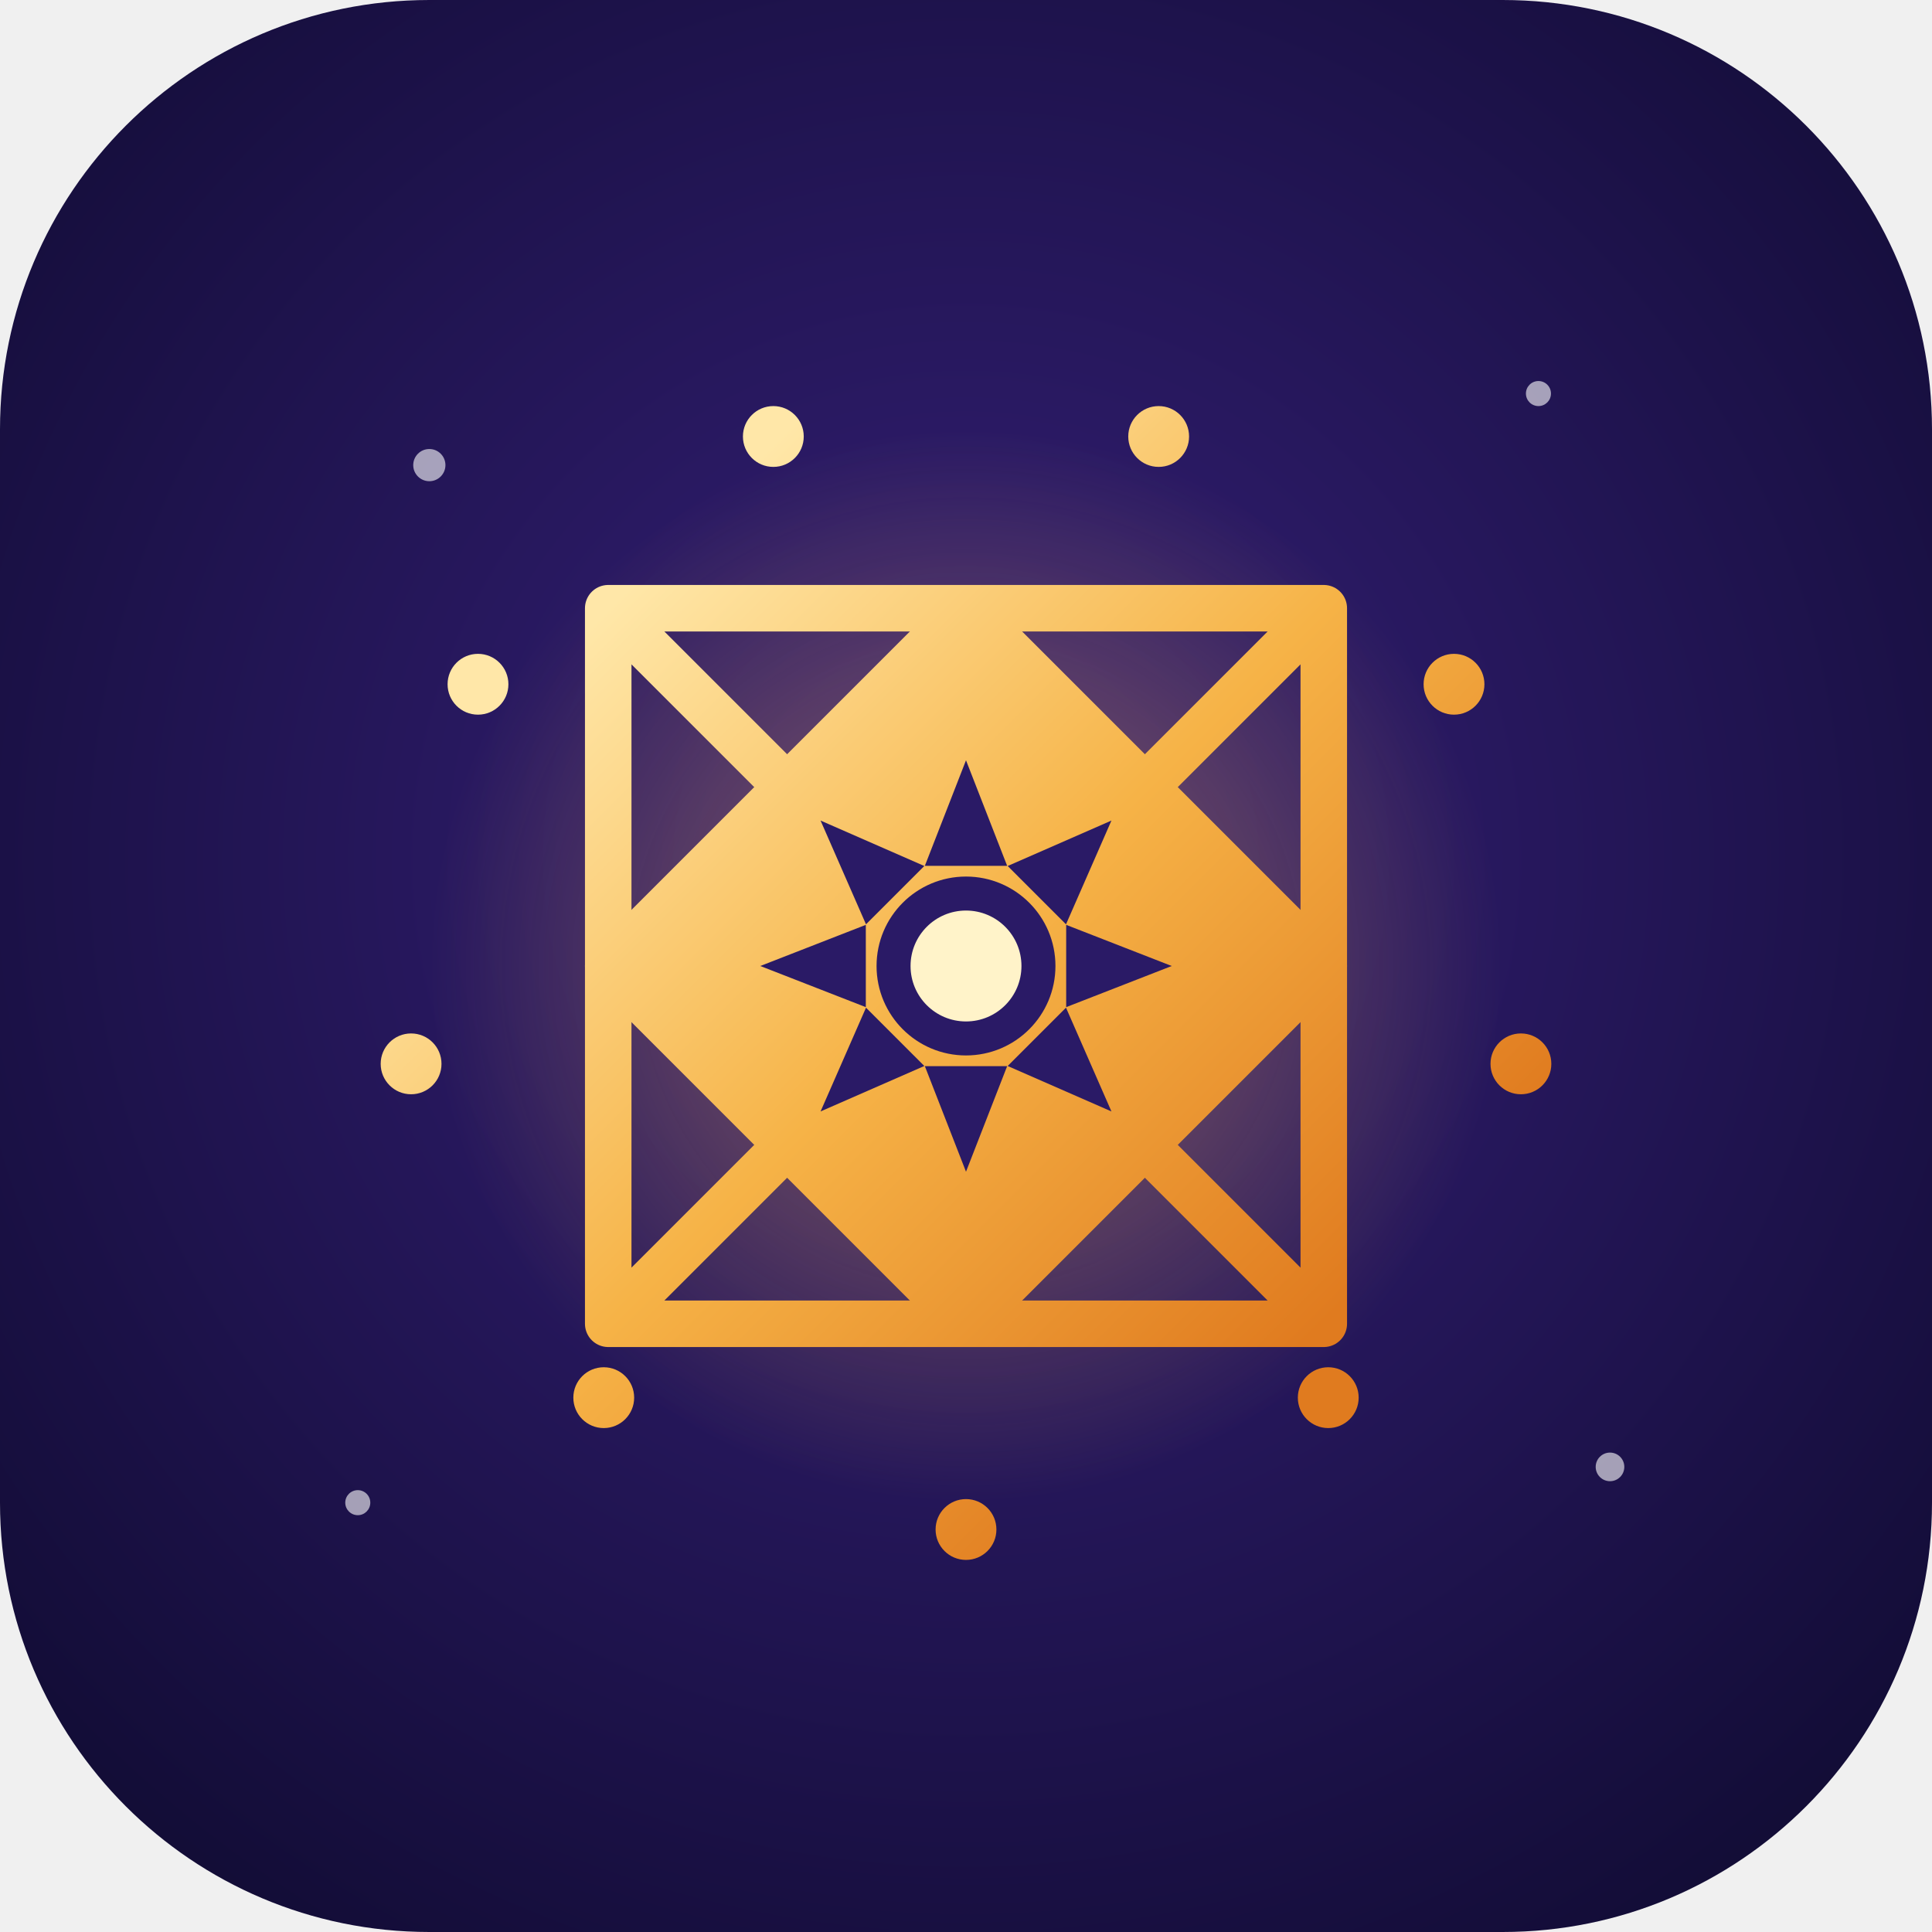
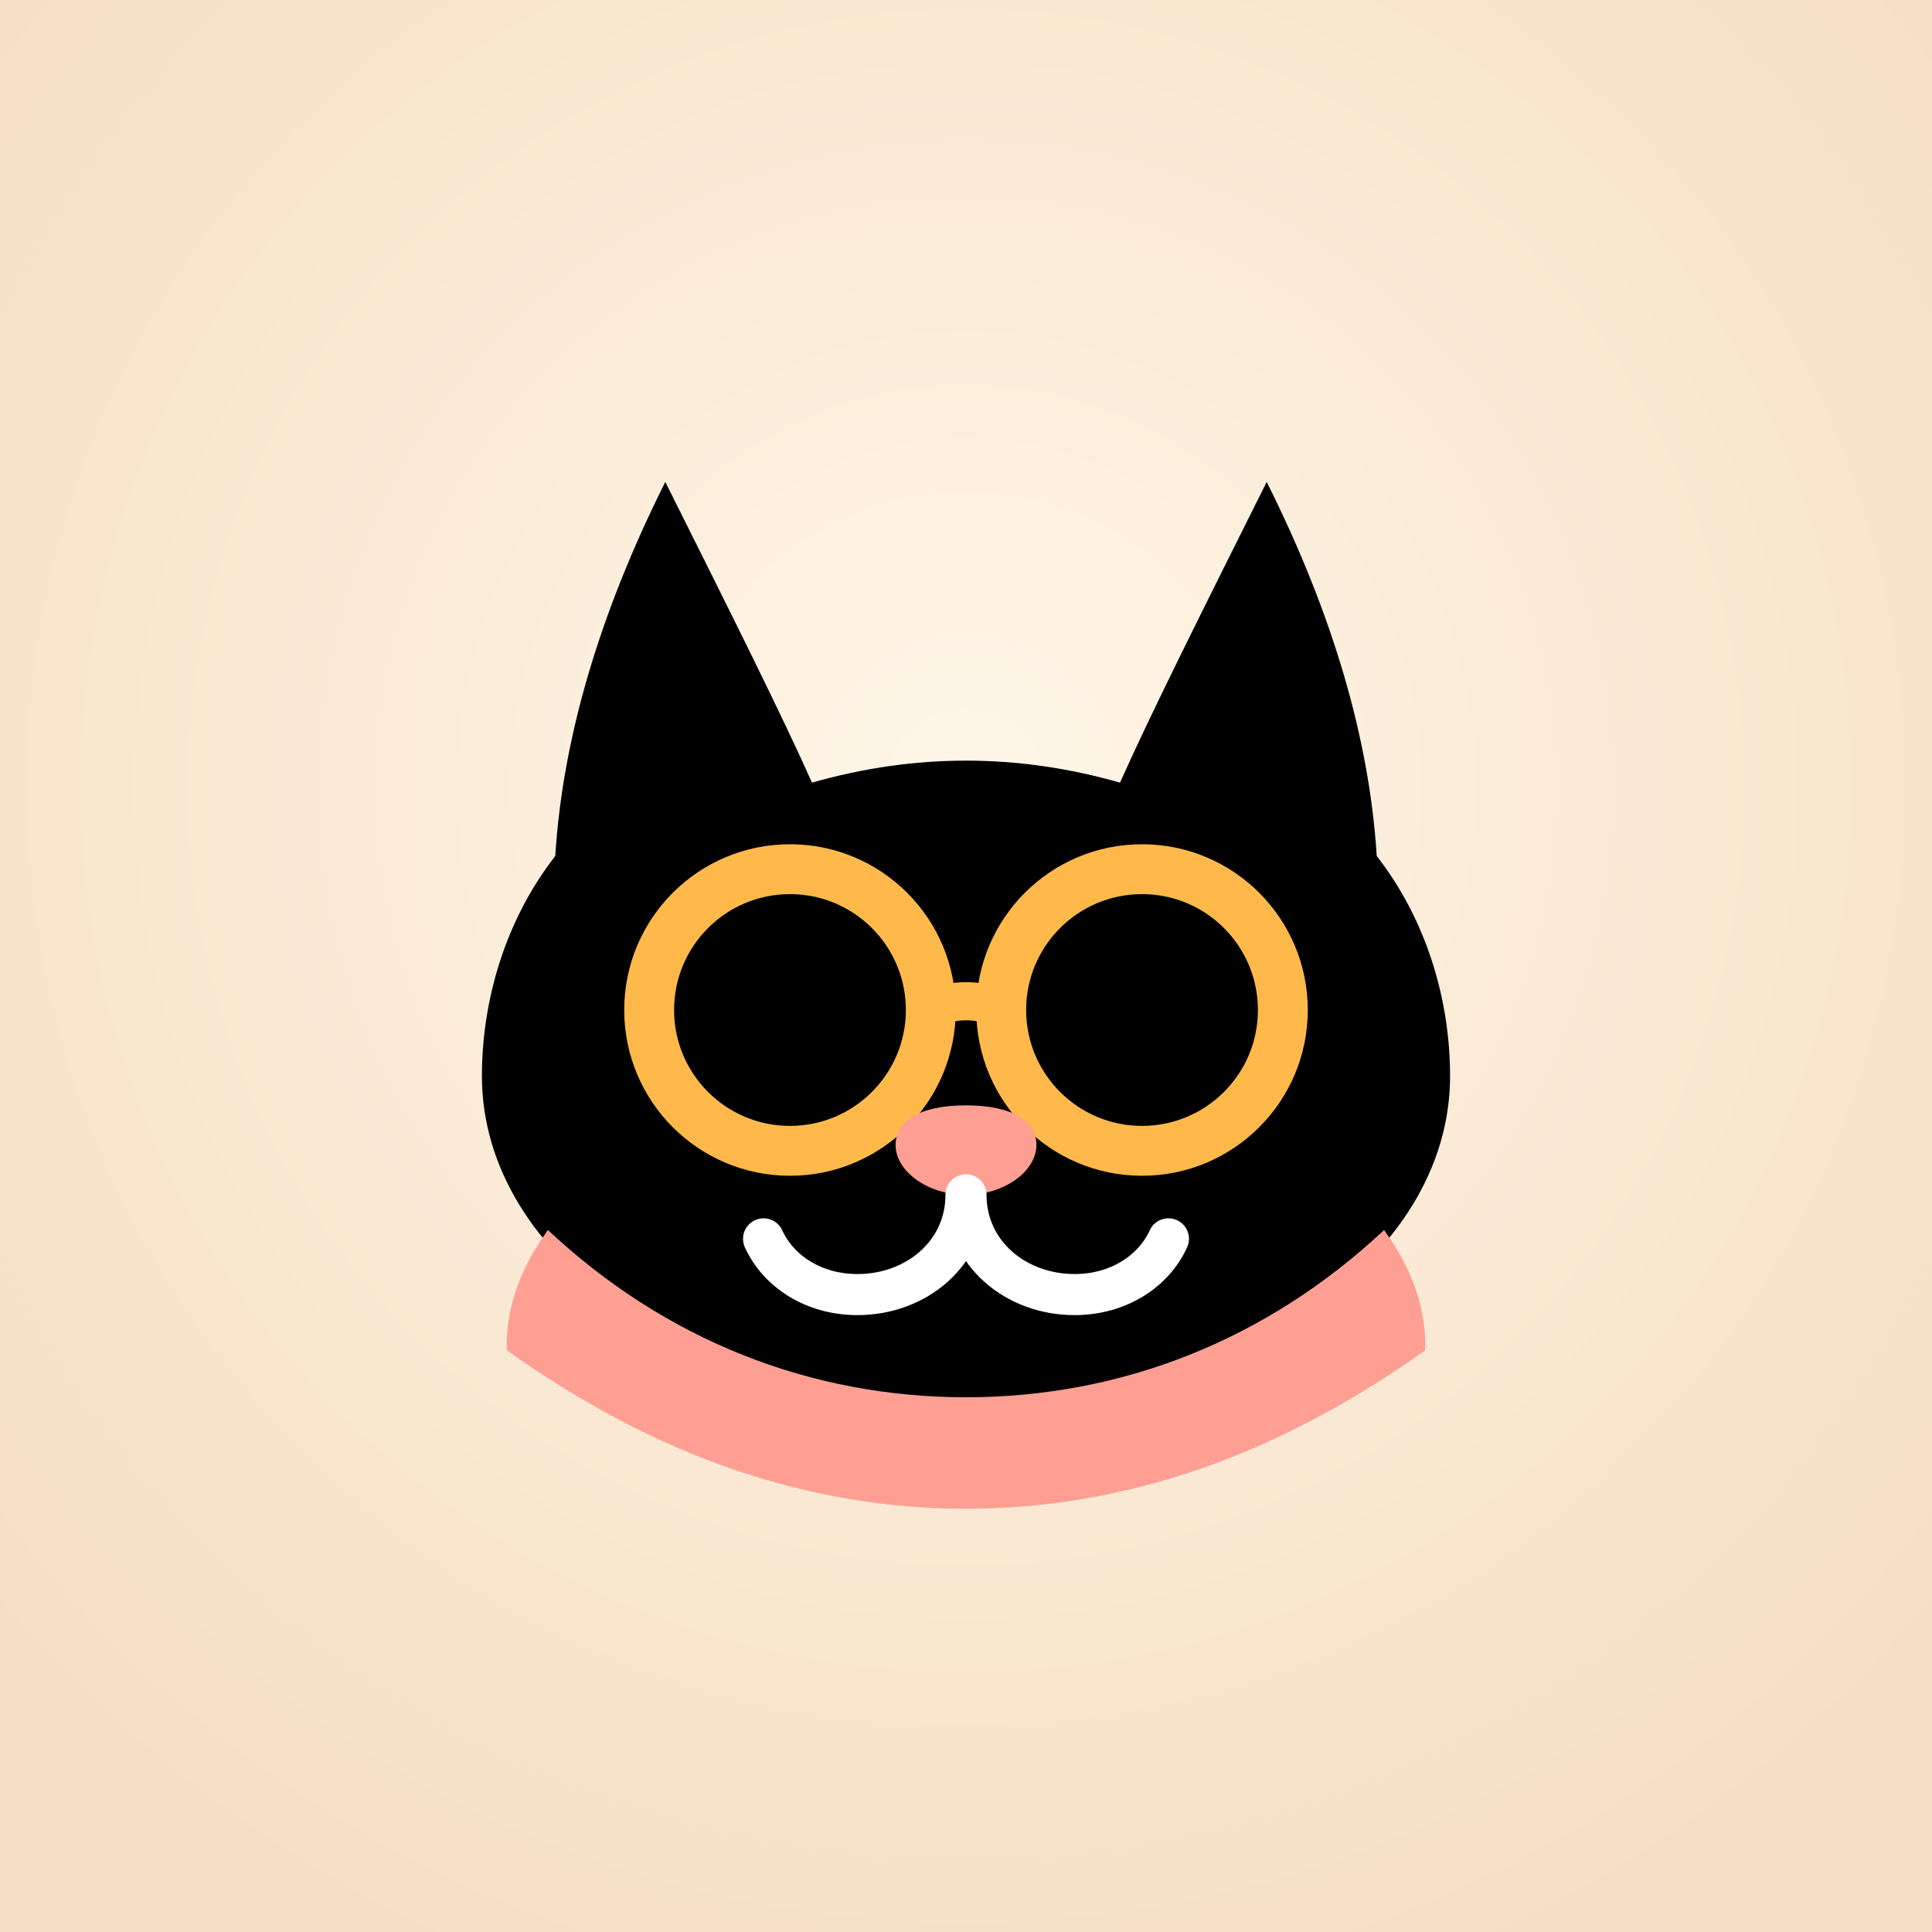
<svg xmlns="http://www.w3.org/2000/svg" viewBox="0 0 108 108" width="512" height="512">
  <defs>
-     <radialGradient id="sky" cx="54" cy="48" r="80" gradientUnits="userSpaceOnUse">
-       <stop offset="0" stop-color="#36207A" />
-       <stop offset="1" stop-color="#0E0A2E" />
+     <radialGradient id="warm" cx="54" cy="44" r="72" gradientUnits="userSpaceOnUse">
+       <stop offset="0" stop-color="#FFF6E8" />
+       <stop offset="1" stop-color="#F6DEC2" />
    </radialGradient>
-     <radialGradient id="glow" cx="54" cy="54" r="30" gradientUnits="userSpaceOnUse">
-       <stop offset="0" stop-color="#F6B347" stop-opacity="0.45" />
-       <stop offset="1" stop-color="#F6B347" stop-opacity="0" />
-     </radialGradient>
-     <linearGradient id="gold" x1="34" y1="34" x2="74" y2="74" gradientUnits="userSpaceOnUse">
-       <stop offset="0" stop-color="#FFE7A8" />
-       <stop offset="0.5" stop-color="#F6B347" />
-       <stop offset="1" stop-color="#E07B1F" />
-     </linearGradient>
-     <clipPath id="rounded">
-       <rect x="0" y="0" width="108" height="108" rx="24" ry="24" />
-     </clipPath>
  </defs>
-   <g clip-path="url(#rounded)">
-     <rect x="0" y="0" width="108" height="108" fill="url(#sky)" />
-     <path fill="#FFFFFF" fill-opacity="0.6" d="M23.10,26.00 a0.9,0.9 0 1,0 1.8,0 a0.9,0.9 0 1,0 -1.8,0 Z M85.30,22.00 a0.7,0.7 0 1,0 1.4,0 a0.7,0.7 0 1,0 -1.4,0 Z M89.20,82.00 a0.8,0.8 0 1,0 1.6,0 a0.8,0.8 0 1,0 -1.6,0 Z M19.30,84.00 a0.7,0.7 0 1,0 1.4,0 a0.7,0.7 0 1,0 -1.4,0 Z" />
-     <circle cx="54" cy="54" r="30" fill="url(#glow)" />
-     <path fill="url(#gold)" d="M63.07,24.40 a1.7,1.7 0 1,0 3.4,0 a1.7,1.7 0 1,0 -3.4,0 Z M79.58,38.25 a1.7,1.7 0 1,0 3.4,0 a1.7,1.7 0 1,0 -3.4,0 Z M83.32,59.47 a1.7,1.7 0 1,0 3.4,0 a1.7,1.7 0 1,0 -3.4,0 Z M72.55,78.13 a1.7,1.7 0 1,0 3.4,0 a1.7,1.7 0 1,0 -3.4,0 Z M52.30,85.50 a1.7,1.7 0 1,0 3.4,0 a1.7,1.7 0 1,0 -3.4,0 Z M32.05,78.13 a1.7,1.7 0 1,0 3.4,0 a1.7,1.7 0 1,0 -3.4,0 Z M21.28,59.47 a1.7,1.7 0 1,0 3.4,0 a1.7,1.7 0 1,0 -3.4,0 Z M25.02,38.25 a1.7,1.7 0 1,0 3.4,0 a1.7,1.7 0 1,0 -3.4,0 Z M41.53,24.40 a1.7,1.7 0 1,0 3.4,0 a1.7,1.7 0 1,0 -3.4,0 Z" />
-     <path fill="none" stroke="url(#gold)" stroke-width="2.6" stroke-linejoin="round" stroke-linecap="round" d="M34,34 L74,34 L74,74 L34,74 Z M34,34 L74,74 M74,34 L34,74" />
-     <path fill="url(#gold)" stroke="url(#gold)" stroke-width="2.6" stroke-linejoin="round" d="M54,34 L74,54 L54,74 L34,54 Z" />
-     <path fill="#2A1A66" d="M54.00,42.50 L56.30,48.40 L51.70,48.40 Z M62.13,45.87 L59.59,51.67 L56.33,48.41 Z M65.50,54.00 L59.60,56.30 L59.60,51.70 Z M62.13,62.13 L56.33,59.59 L59.59,56.33 Z M54.00,65.50 L51.70,59.60 L56.30,59.60 Z M45.87,62.13 L48.41,56.33 L51.67,59.59 Z M42.50,54.00 L48.40,51.70 L48.40,56.30 Z M45.87,45.87 L51.67,48.41 L48.41,51.67 Z M49.00,54.00 a5,5 0 1,0 10,0 a5,5 0 1,0 -10,0 Z" />
-     <path fill="#FFF3C9" d="M50.90,54.00 a3.1,3.1 0 1,0 6.2,0 a3.1,3.1 0 1,0 -6.2,0 Z" />
+   <rect x="0" y="0" width="108" height="108" fill="url(#warm)" />
+   <g transform="translate(54,54) scale(0.82) translate(-54,-54)">
+     <path fill="#000000" d="       M33.5,21 C38,30 41.5,37 43.5,41.5       C47,40.5 50.5,40 54,40 C57.5,40 61,40.5 64.5,41.5       C66.5,37 70,30 74.5,21       C79,30 81.5,38.5 82,46.5       C85.5,51 87,56.5 87,61.5       C87,74 72.5,84 54,84       C35.5,84 21,74 21,61.5       C21,56.5 22.5,51 26,46.5       C26.5,38.5 29,30 33.5,21 Z" />
+     <circle cx="42" cy="57" r="9.6" fill="none" stroke="#FFB94A" stroke-width="3.4" />
+     <circle cx="66" cy="57" r="9.6" fill="none" stroke="#FFB94A" stroke-width="3.4" />
+     <path d="M51.6,57 C53,56.2 55,56.2 56.4,57" fill="none" stroke="#FFB94A" stroke-width="2.6" stroke-linecap="round" />
+     <path fill="#FF9F93" d="M54,63.5 C57.2,63.5 58.8,64.6 58.8,66.2 C58.8,68 56.6,69.6 54,69.6                              C51.4,69.6 49.2,68 49.2,66.2 C49.2,64.6 50.8,63.5 54,63.5 Z" />
+     <path fill="none" stroke="#FFFFFF" stroke-width="2.8" stroke-linecap="round" d="M54,69.6 C54,73.6 50.6,76.4 46.6,76.4 C43.6,76.4 41.2,74.8 40.2,72.6              M54,69.6 C54,73.6 57.4,76.4 61.4,76.4 C64.4,76.4 66.8,74.8 67.8,72.6" />
+     <path fill="#FF9F93" d="M25.5,72 C33.5,79.5 43.4,83.4 54,83.4 C64.6,83.4 74.5,79.5 82.5,72                             C84.4,74.6 85.4,77.4 85.3,80.2 C75.2,87.4 64.8,91 54,91                             C43.2,91 32.8,87.4 22.7,80.2 C22.6,77.4 23.6,74.6 25.5,72 Z" />
  </g>
</svg>
